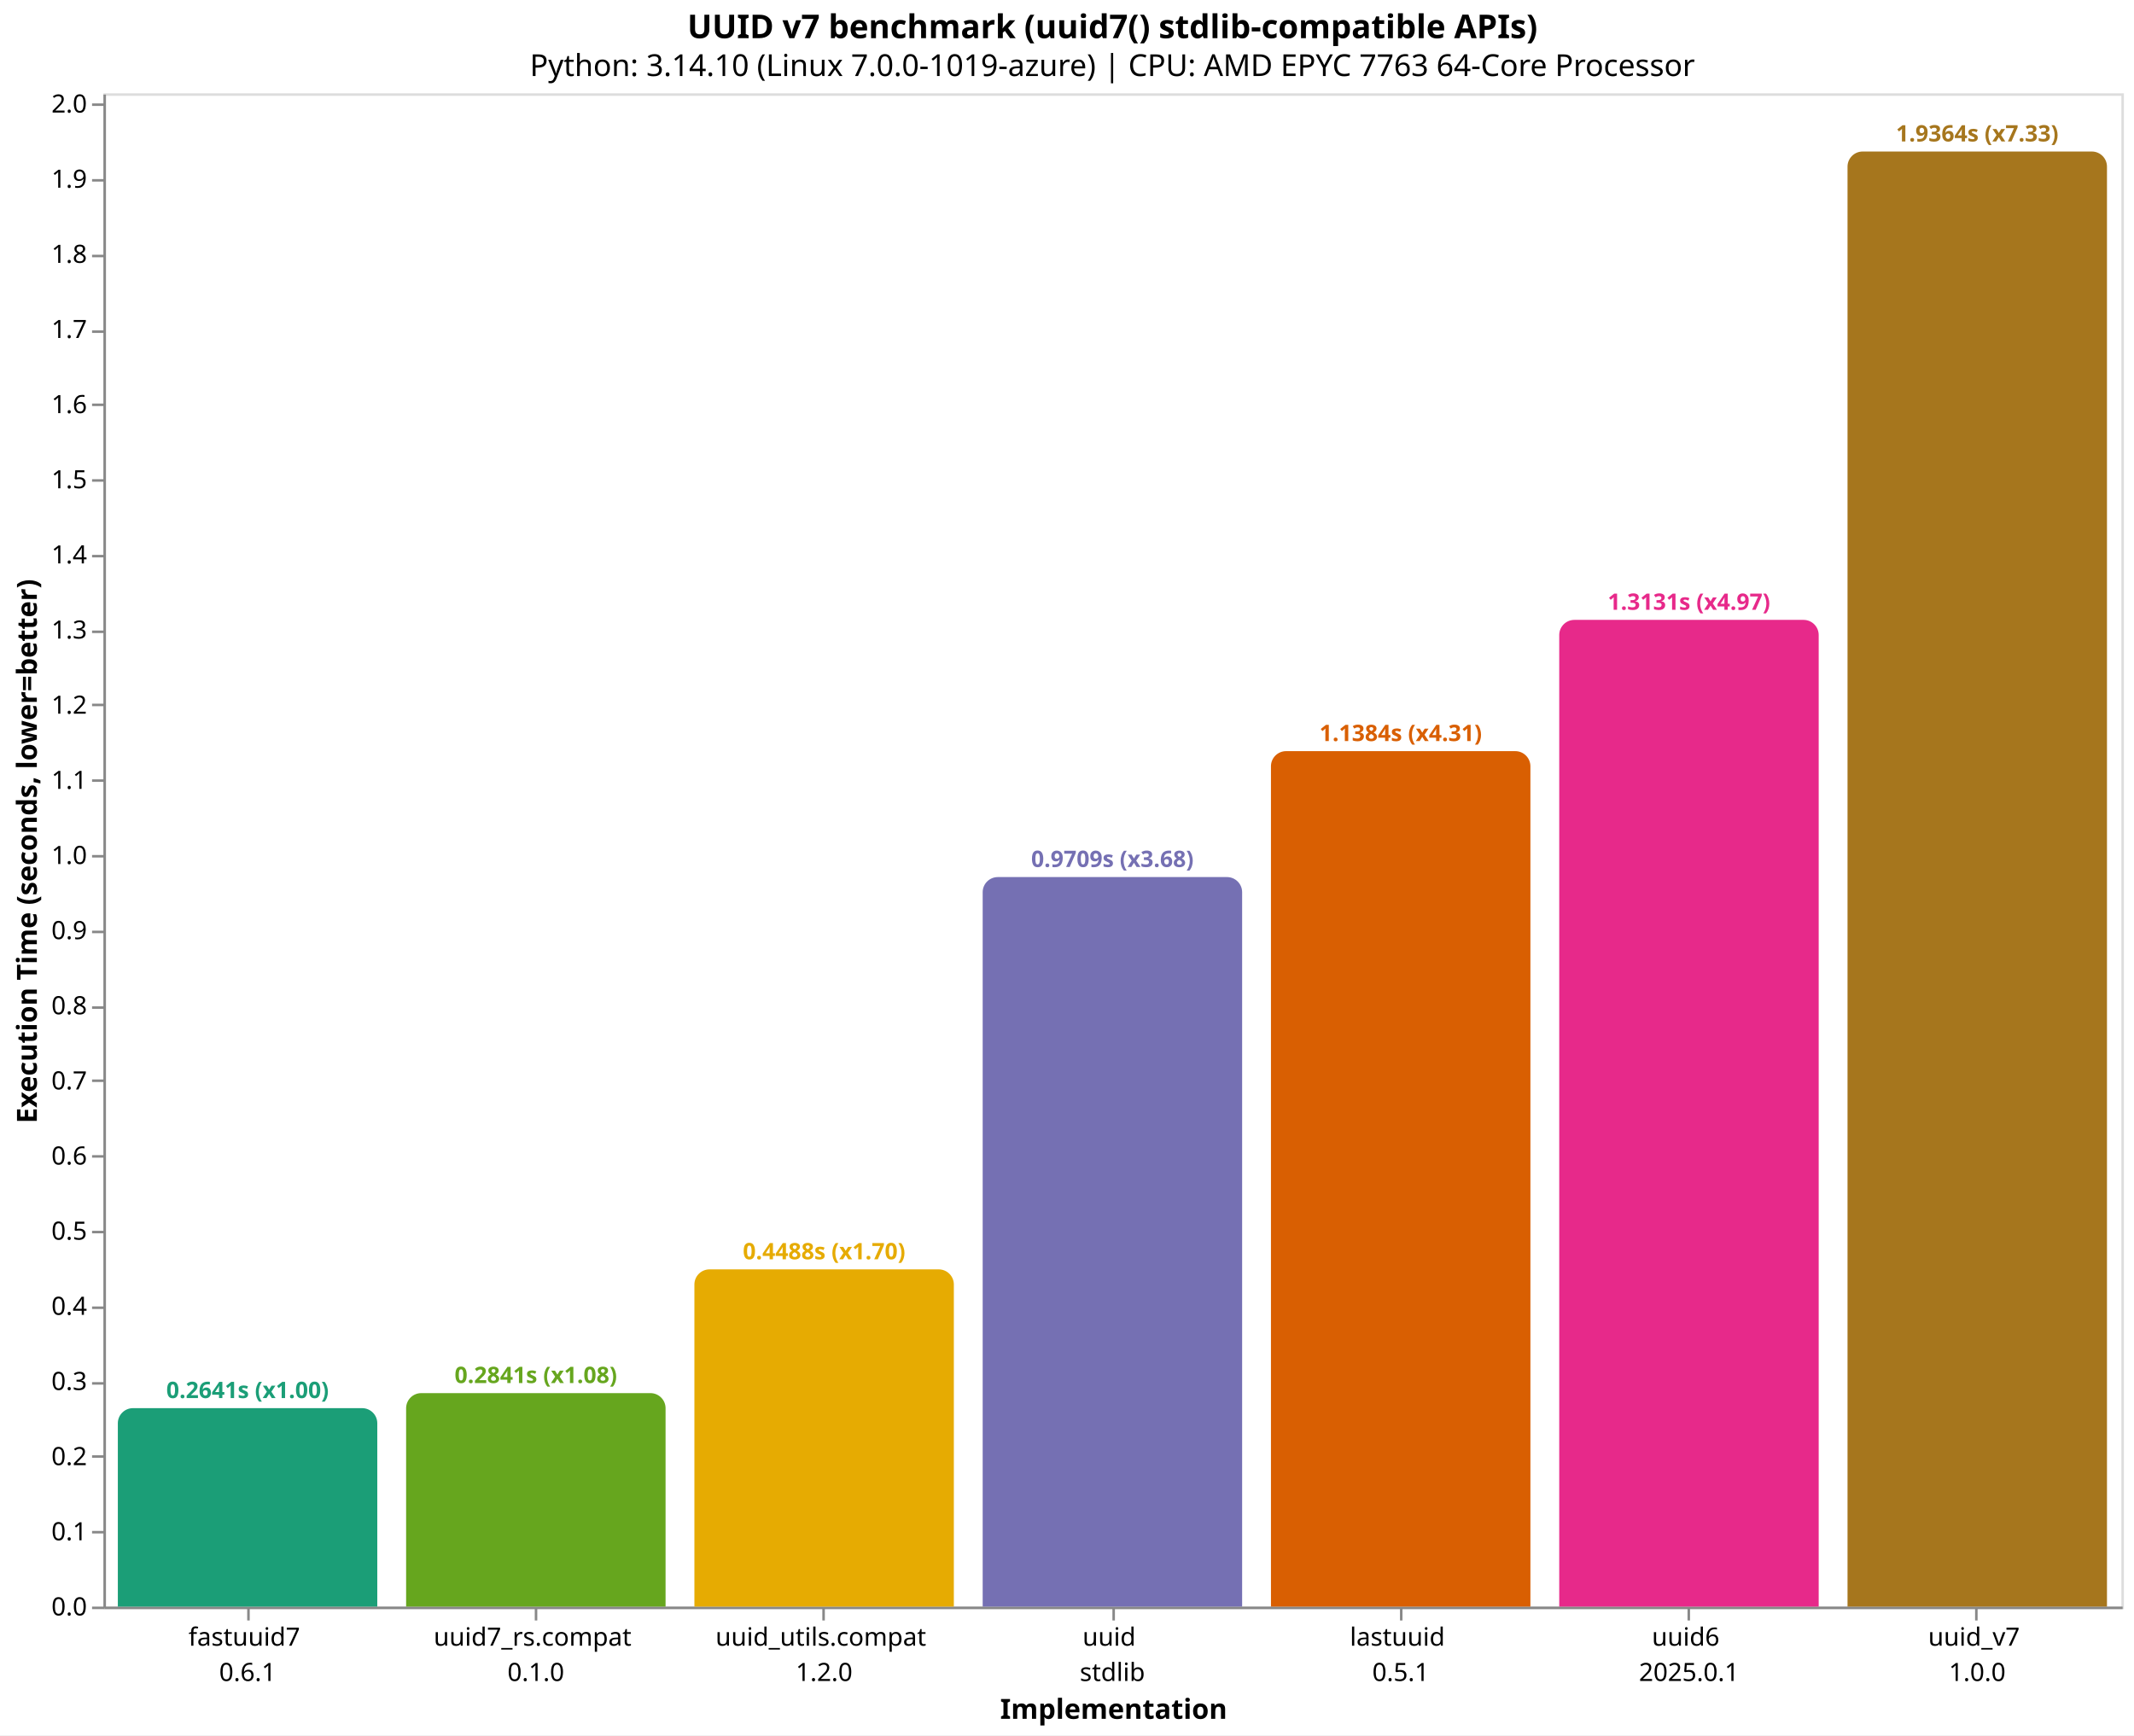
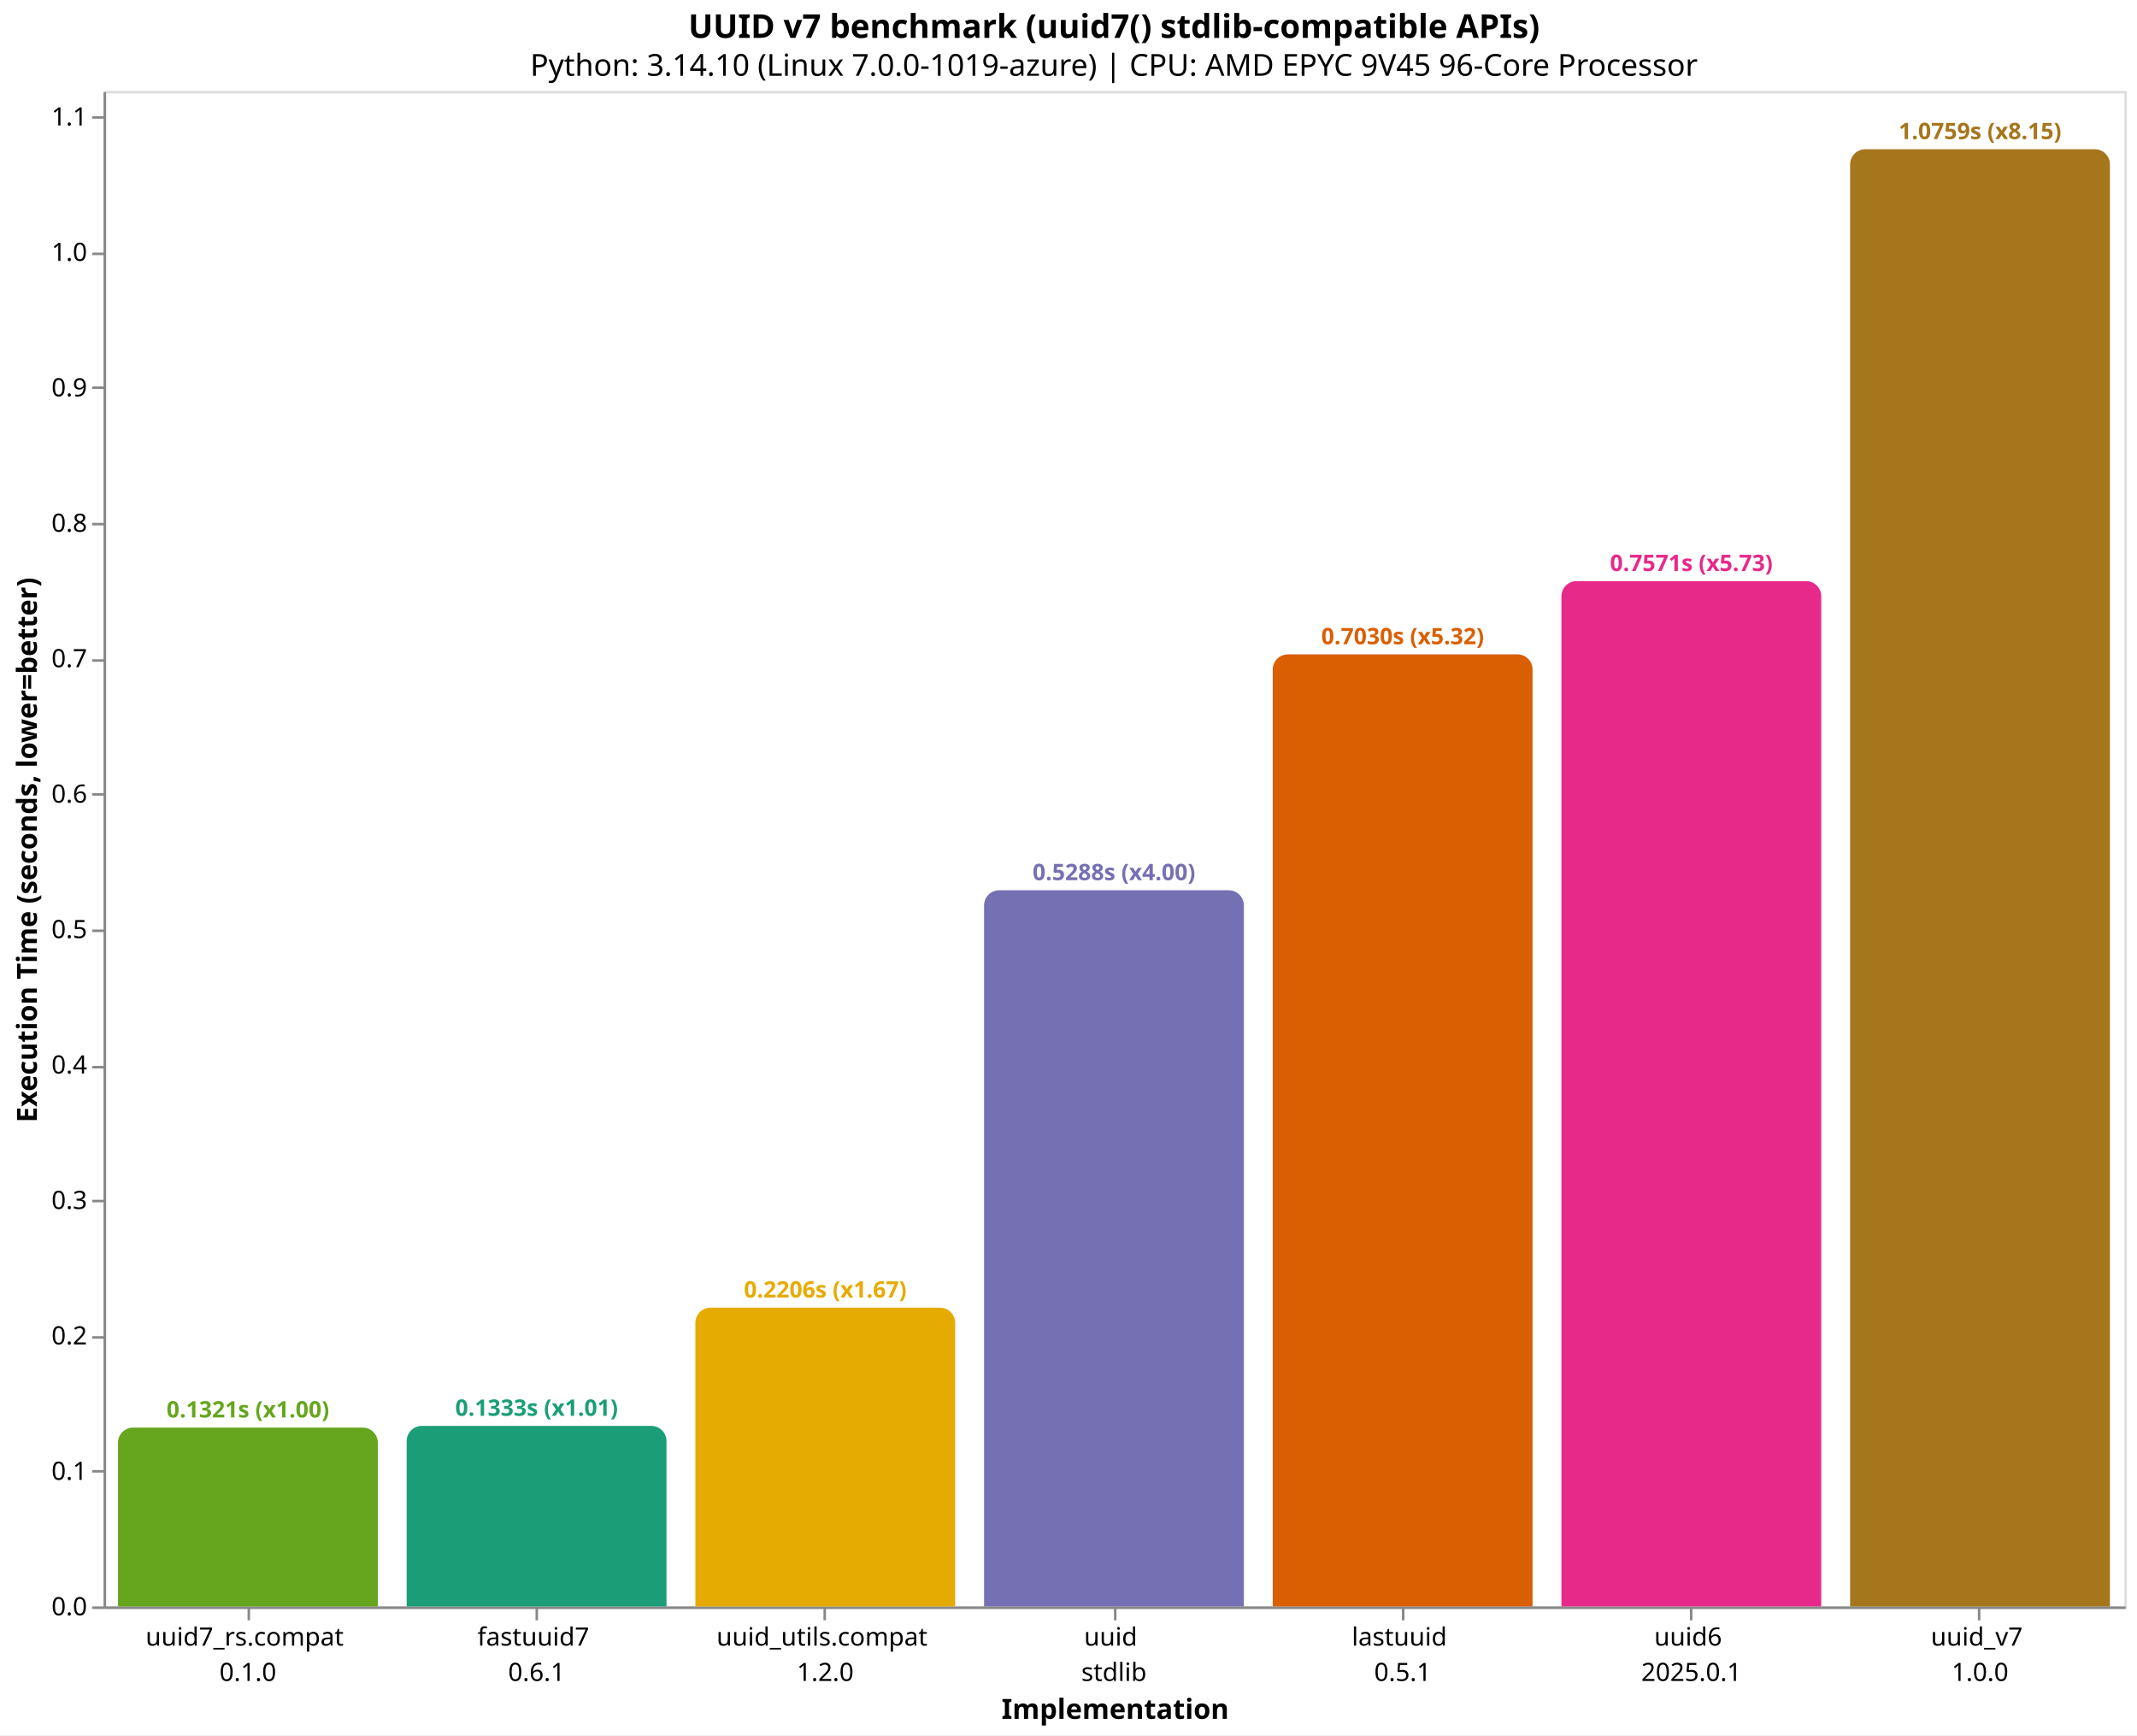
- <svg xmlns="http://www.w3.org/2000/svg" version="1.1" class="marks" width="846" height="688" viewBox="0 0 846 688">
-   <rect width="846" height="688" fill="white" />
-   <g fill="none" stroke-miterlimit="10" transform="translate(41,37)">
+ <svg xmlns="http://www.w3.org/2000/svg" version="1.1" class="marks" width="846" height="687" viewBox="0 0 846 687">
+   <rect width="846" height="687" fill="white" />
+   <g fill="none" stroke-miterlimit="10" transform="translate(41,36)">
    <g class="mark-group role-frame root" role="graphics-object" aria-roledescription="group mark container">
      <g transform="translate(0,0)">
        <path class="background" aria-hidden="true" d="M0.5,0.5h800v600h-800Z" stroke="#ddd" />
        <g>
-           <g class="mark-group role-axis" role="graphics-symbol" aria-roledescription="axis" aria-label="X-axis titled 'Implementation' for a discrete scale with 7 values: fastuuid7&#10;0.6.1, uuid7_rs.compat&#10;0.1.0, uuid_utils.compat&#10;1.2.0, uuid&#10;stdlib, lastuuid&#10;0.5.1, uuid6&#10;2025.0.1, uuid_v7&#10;1.0.0">
+           <g class="mark-group role-axis" role="graphics-symbol" aria-roledescription="axis" aria-label="X-axis titled 'Implementation' for a discrete scale with 7 values: uuid7_rs.compat&#10;0.1.0, fastuuid7&#10;0.6.1, uuid_utils.compat&#10;1.2.0, uuid&#10;stdlib, lastuuid&#10;0.5.1, uuid6&#10;2025.0.1, uuid_v7&#10;1.0.0">
            <g transform="translate(0.5,600.5)">
              <path class="background" aria-hidden="true" d="M0,0h0v0h0Z" pointer-events="none" />
              <g>
                <g class="mark-rule role-axis-tick" pointer-events="none">
                  <line transform="translate(57,0)" x2="0" y2="5" stroke="#888" stroke-width="1" opacity="1" />
                  <line transform="translate(171,0)" x2="0" y2="5" stroke="#888" stroke-width="1" opacity="1" />
                  <line transform="translate(285,0)" x2="0" y2="5" stroke="#888" stroke-width="1" opacity="1" />
                  <line transform="translate(400,0)" x2="0" y2="5" stroke="#888" stroke-width="1" opacity="1" />
                  <line transform="translate(514,0)" x2="0" y2="5" stroke="#888" stroke-width="1" opacity="1" />
                  <line transform="translate(628,0)" x2="0" y2="5" stroke="#888" stroke-width="1" opacity="1" />
                  <line transform="translate(742,0)" x2="0" y2="5" stroke="#888" stroke-width="1" opacity="1" />
                </g>
                <g class="mark-text role-axis-label" pointer-events="none">
                  <text text-anchor="middle" transform="translate(56.64286,15)" font-family="sans-serif" font-size="10px" fill="#000" opacity="1">
+                     <tspan>uuid7_rs.compat</tspan>
+                     <tspan x="0" dy="14">0.1.0</tspan>
+                   </text>
+                   <text text-anchor="middle" transform="translate(170.9286,15)" font-family="sans-serif" font-size="10px" fill="#000" opacity="1">
                    <tspan>fastuuid7</tspan>
                    <tspan x="0" dy="14">0.6.1</tspan>
-                   </text>
-                   <text text-anchor="middle" transform="translate(170.9286,15)" font-family="sans-serif" font-size="10px" fill="#000" opacity="1">
-                     <tspan>uuid7_rs.compat</tspan>
-                     <tspan x="0" dy="14">0.1.0</tspan>
                  </text>
                  <text text-anchor="middle" transform="translate(285.2143,15)" font-family="sans-serif" font-size="10px" fill="#000" opacity="1">
                    <tspan>uuid_utils.compat</tspan>
                    <tspan x="0" dy="14">1.2.0</tspan>
                  </text>
                  <text text-anchor="middle" transform="translate(399.5,15)" font-family="sans-serif" font-size="10px" fill="#000" opacity="1">
                    <tspan>uuid</tspan>
                    <tspan x="0" dy="14">stdlib</tspan>
                  </text>
                  <text text-anchor="middle" transform="translate(513.7857,15)" font-family="sans-serif" font-size="10px" fill="#000" opacity="1">
                    <tspan>lastuuid</tspan>
                    <tspan x="0" dy="14">0.5.1</tspan>
                  </text>
                  <text text-anchor="middle" transform="translate(628.0714,15)" font-family="sans-serif" font-size="10px" fill="#000" opacity="1">
                    <tspan>uuid6</tspan>
                    <tspan x="0" dy="14">2025.0.1</tspan>
                  </text>
                  <text text-anchor="middle" transform="translate(742.3571,15)" font-family="sans-serif" font-size="10px" fill="#000" opacity="1">
                    <tspan>uuid_v7</tspan>
                    <tspan x="0" dy="14">1.0.0</tspan>
                  </text>
                </g>
                <g class="mark-rule role-axis-domain" pointer-events="none">
                  <line transform="translate(0,0)" x2="800" y2="0" stroke="#888" stroke-width="1" opacity="1" />
                </g>
                <g class="mark-text role-axis-title" pointer-events="none">
                  <text text-anchor="middle" transform="translate(400,44)" font-family="sans-serif" font-size="11px" font-weight="bold" fill="#000" opacity="1">Implementation</text>
                </g>
              </g>
              <path class="foreground" aria-hidden="true" d="" pointer-events="none" display="none" />
            </g>
          </g>
-           <g class="mark-group role-axis" role="graphics-symbol" aria-roledescription="axis" aria-label="Y-axis titled 'Execution Time (seconds, lower=better)' for a linear scale with values from 0.0 to 2.0">
+           <g class="mark-group role-axis" role="graphics-symbol" aria-roledescription="axis" aria-label="Y-axis titled 'Execution Time (seconds, lower=better)' for a linear scale with values from 0.0 to 1.1">
            <g transform="translate(0.5,0.5)">
              <path class="background" aria-hidden="true" d="M0,0h0v0h0Z" pointer-events="none" />
              <g>
                <g class="mark-rule role-axis-tick" pointer-events="none">
                  <line transform="translate(0,600)" x2="-5" y2="0" stroke="#888" stroke-width="1" opacity="1" />
-                   <line transform="translate(0,570)" x2="-5" y2="0" stroke="#888" stroke-width="1" opacity="1" />
-                   <line transform="translate(0,540)" x2="-5" y2="0" stroke="#888" stroke-width="1" opacity="1" />
-                   <line transform="translate(0,511)" x2="-5" y2="0" stroke="#888" stroke-width="1" opacity="1" />
-                   <line transform="translate(0,481)" x2="-5" y2="0" stroke="#888" stroke-width="1" opacity="1" />
-                   <line transform="translate(0,451)" x2="-5" y2="0" stroke="#888" stroke-width="1" opacity="1" />
-                   <line transform="translate(0,421)" x2="-5" y2="0" stroke="#888" stroke-width="1" opacity="1" />
-                   <line transform="translate(0,391)" x2="-5" y2="0" stroke="#888" stroke-width="1" opacity="1" />
-                   <line transform="translate(0,362)" x2="-5" y2="0" stroke="#888" stroke-width="1" opacity="1" />
+                   <line transform="translate(0,546)" x2="-5" y2="0" stroke="#888" stroke-width="1" opacity="1" />
+                   <line transform="translate(0,493)" x2="-5" y2="0" stroke="#888" stroke-width="1" opacity="1" />
+                   <line transform="translate(0,439)" x2="-5" y2="0" stroke="#888" stroke-width="1" opacity="1" />
+                   <line transform="translate(0,386)" x2="-5" y2="0" stroke="#888" stroke-width="1" opacity="1" />
                  <line transform="translate(0,332)" x2="-5" y2="0" stroke="#888" stroke-width="1" opacity="1" />
-                   <line transform="translate(0,302)" x2="-5" y2="0" stroke="#888" stroke-width="1" opacity="1" />
-                   <line transform="translate(0,272)" x2="-5" y2="0" stroke="#888" stroke-width="1" opacity="1" />
-                   <line transform="translate(0,242)" x2="-5" y2="0" stroke="#888" stroke-width="1" opacity="1" />
-                   <line transform="translate(0,213)" x2="-5" y2="0" stroke="#888" stroke-width="1" opacity="1" />
-                   <line transform="translate(0,183)" x2="-5" y2="0" stroke="#888" stroke-width="1" opacity="1" />
-                   <line transform="translate(0,153)" x2="-5" y2="0" stroke="#888" stroke-width="1" opacity="1" />
-                   <line transform="translate(0,123)" x2="-5" y2="0" stroke="#888" stroke-width="1" opacity="1" />
-                   <line transform="translate(0,94)" x2="-5" y2="0" stroke="#888" stroke-width="1" opacity="1" />
+                   <line transform="translate(0,278)" x2="-5" y2="0" stroke="#888" stroke-width="1" opacity="1" />
+                   <line transform="translate(0,225)" x2="-5" y2="0" stroke="#888" stroke-width="1" opacity="1" />
+                   <line transform="translate(0,171)" x2="-5" y2="0" stroke="#888" stroke-width="1" opacity="1" />
+                   <line transform="translate(0,117)" x2="-5" y2="0" stroke="#888" stroke-width="1" opacity="1" />
                  <line transform="translate(0,64)" x2="-5" y2="0" stroke="#888" stroke-width="1" opacity="1" />
-                   <line transform="translate(0,34)" x2="-5" y2="0" stroke="#888" stroke-width="1" opacity="1" />
-                   <line transform="translate(0,4)" x2="-5" y2="0" stroke="#888" stroke-width="1" opacity="1" />
+                   <line transform="translate(0,10)" x2="-5" y2="0" stroke="#888" stroke-width="1" opacity="1" />
                </g>
                <g class="mark-text role-axis-label" pointer-events="none">
                  <text text-anchor="end" transform="translate(-7,603)" font-family="sans-serif" font-size="10px" fill="#000" opacity="1">0.0</text>
-                   <text text-anchor="end" transform="translate(-7,573.2067)" font-family="sans-serif" font-size="10px" fill="#000" opacity="1">0.1</text>
-                   <text text-anchor="end" transform="translate(-7,543.4134)" font-family="sans-serif" font-size="10px" fill="#000" opacity="1">0.2</text>
-                   <text text-anchor="end" transform="translate(-7,513.6201)" font-family="sans-serif" font-size="10px" fill="#000" opacity="1">0.3</text>
-                   <text text-anchor="end" transform="translate(-7,483.8268)" font-family="sans-serif" font-size="10px" fill="#000" opacity="1">0.4</text>
-                   <text text-anchor="end" transform="translate(-7,454.0335)" font-family="sans-serif" font-size="10px" fill="#000" opacity="1">0.5</text>
-                   <text text-anchor="end" transform="translate(-7,424.2402)" font-family="sans-serif" font-size="10px" fill="#000" opacity="1">0.6</text>
-                   <text text-anchor="end" transform="translate(-7,394.4469)" font-family="sans-serif" font-size="10px" fill="#000" opacity="1">0.7</text>
-                   <text text-anchor="end" transform="translate(-7,364.6536)" font-family="sans-serif" font-size="10px" fill="#000" opacity="1">0.8</text>
-                   <text text-anchor="end" transform="translate(-7,334.8603)" font-family="sans-serif" font-size="10px" fill="#000" opacity="1">0.9</text>
-                   <text text-anchor="end" transform="translate(-7,305.067)" font-family="sans-serif" font-size="10px" fill="#000" opacity="1">1.0</text>
-                   <text text-anchor="end" transform="translate(-7,275.2737)" font-family="sans-serif" font-size="10px" fill="#000" opacity="1">1.1</text>
-                   <text text-anchor="end" transform="translate(-7,245.4804)" font-family="sans-serif" font-size="10px" fill="#000" opacity="1">1.2</text>
-                   <text text-anchor="end" transform="translate(-7,215.6871)" font-family="sans-serif" font-size="10px" fill="#000" opacity="1">1.3</text>
-                   <text text-anchor="end" transform="translate(-7,185.8938)" font-family="sans-serif" font-size="10px" fill="#000" opacity="1">1.4</text>
-                   <text text-anchor="end" transform="translate(-7,156.1005)" font-family="sans-serif" font-size="10px" fill="#000" opacity="1">1.5</text>
-                   <text text-anchor="end" transform="translate(-7,126.3072)" font-family="sans-serif" font-size="10px" fill="#000" opacity="1">1.6</text>
-                   <text text-anchor="end" transform="translate(-7,96.51395)" font-family="sans-serif" font-size="10px" fill="#000" opacity="1">1.7</text>
-                   <text text-anchor="end" transform="translate(-7,66.72065)" font-family="sans-serif" font-size="10px" fill="#000" opacity="1">1.8</text>
-                   <text text-anchor="end" transform="translate(-7,36.92736)" font-family="sans-serif" font-size="10px" fill="#000" opacity="1">1.9</text>
-                   <text text-anchor="end" transform="translate(-7,7.134058)" font-family="sans-serif" font-size="10px" fill="#000" opacity="1">2.0</text>
+                   <text text-anchor="end" transform="translate(-7,549.3791)" font-family="sans-serif" font-size="10px" fill="#000" opacity="1">0.1</text>
+                   <text text-anchor="end" transform="translate(-7,495.7583)" font-family="sans-serif" font-size="10px" fill="#000" opacity="1">0.2</text>
+                   <text text-anchor="end" transform="translate(-7,442.1374)" font-family="sans-serif" font-size="10px" fill="#000" opacity="1">0.3</text>
+                   <text text-anchor="end" transform="translate(-7,388.5166)" font-family="sans-serif" font-size="10px" fill="#000" opacity="1">0.4</text>
+                   <text text-anchor="end" transform="translate(-7,334.8957)" font-family="sans-serif" font-size="10px" fill="#000" opacity="1">0.5</text>
+                   <text text-anchor="end" transform="translate(-7,281.2749)" font-family="sans-serif" font-size="10px" fill="#000" opacity="1">0.6</text>
+                   <text text-anchor="end" transform="translate(-7,227.654)" font-family="sans-serif" font-size="10px" fill="#000" opacity="1">0.7</text>
+                   <text text-anchor="end" transform="translate(-7,174.0332)" font-family="sans-serif" font-size="10px" fill="#000" opacity="1">0.8</text>
+                   <text text-anchor="end" transform="translate(-7,120.4123)" font-family="sans-serif" font-size="10px" fill="#000" opacity="1">0.9</text>
+                   <text text-anchor="end" transform="translate(-7,66.79147)" font-family="sans-serif" font-size="10px" fill="#000" opacity="1">1.0</text>
+                   <text text-anchor="end" transform="translate(-7,13.17062)" font-family="sans-serif" font-size="10px" fill="#000" opacity="1">1.1</text>
                </g>
                <g class="mark-rule role-axis-domain" pointer-events="none">
                  <line transform="translate(0,600)" x2="0" y2="-600" stroke="#888" stroke-width="1" opacity="1" />
                </g>
                <g class="mark-text role-axis-title" pointer-events="none">
                  <text text-anchor="middle" transform="translate(-24.90137,300) rotate(-90) translate(0,-2)" font-family="sans-serif" font-size="11px" font-weight="bold" fill="#000" opacity="1">Execution Time (seconds, lower=better)</text>
                </g>
              </g>
              <path class="foreground" aria-hidden="true" d="" pointer-events="none" display="none" />
            </g>
          </g>
          <g class="mark-group role-scope" role="graphics-object" aria-roledescription="group mark container">
-             <g transform="translate(5.714286,521.317)">
-               <path class="background" aria-hidden="true" d="M6,0L96.857,0C100.169,0,102.857,2.689,102.857,6L102.857,78.683C102.857,78.683,102.857,78.683,102.857,78.683L0,78.683C0,78.683,0,78.683,0,78.683L0,6C0,2.689,2.689,0,6,0Z" />
+             <g transform="translate(5.714286,529.185)">
+               <path class="background" aria-hidden="true" d="M6,0L96.857,0C100.169,0,102.857,2.689,102.857,6L102.857,70.815C102.857,70.815,102.857,70.815,102.857,70.815L0,70.815C0,70.815,0,70.815,0,70.815L0,6C0,2.689,2.689,0,6,0Z" />
              <g clip-path="url(#clip10)">
                <g class="mark-group role-scope" role="graphics-object" aria-roledescription="group mark container">
-                   <g transform="translate(0,-521.317)">
-                     <path class="background" aria-hidden="true" d="M0,0h102.857v0h-102.857Z" />
-                     <g>
-                       <g class="mark-rect role-mark layer_0_marks" role="graphics-object" aria-roledescription="rect mark container">
-                         <path aria-label="Implementation: fastuuid7&#10;0.6.1; Execution Time (seconds, lower=better): 0.264096255; implementation: fastuuid7; Execution Time (s): 0.2641; Slowdown: 1.00" role="graphics-symbol" aria-roledescription="bar" d="M0,521.317h102.857v78.683h-102.857Z" fill="#1b9e77" />
-                       </g>
-                     </g>
-                     <path class="foreground" aria-hidden="true" d="" display="none" />
-                   </g>
-                 </g>
-               </g>
-               <path class="foreground" aria-hidden="true" d="" display="none" />
-             </g>
-             <g transform="translate(120,515.3562)">
-               <path class="background" aria-hidden="true" d="M6,0L96.857,0C100.169,0,102.857,2.689,102.857,6L102.857,84.644C102.857,84.644,102.857,84.644,102.857,84.644L0,84.644C0,84.644,0,84.644,0,84.644L0,6C0,2.689,2.689,0,6,0Z" />
+                   <g transform="translate(0,-529.185)">
+                     <path class="background" aria-hidden="true" d="M0,0h102.857v0h-102.857Z" />
+                     <g>
+                       <g class="mark-rect role-mark layer_0_marks" role="graphics-object" aria-roledescription="rect mark container">
+                         <path aria-label="Implementation: uuid7_rs.compat&#10;0.1.0; Execution Time (seconds, lower=better): 0.132066179; implementation: uuid7_rs.compat; Execution Time (s): 0.1321; Slowdown: 1.00" role="graphics-symbol" aria-roledescription="bar" d="M0,529.185h102.857v70.815h-102.857Z" fill="#66a61e" />
+                       </g>
+                     </g>
+                     <path class="foreground" aria-hidden="true" d="" display="none" />
+                   </g>
+                 </g>
+               </g>
+               <path class="foreground" aria-hidden="true" d="" display="none" />
+             </g>
+             <g transform="translate(120,528.5214)">
+               <path class="background" aria-hidden="true" d="M6,0L96.857,0C100.169,0,102.857,2.689,102.857,6L102.857,71.479C102.857,71.479,102.857,71.479,102.857,71.479L0,71.479C0,71.479,0,71.479,0,71.479L0,6C0,2.689,2.689,0,6,0Z" />
              <g clip-path="url(#clip11)">
                <g class="mark-group role-scope" role="graphics-object" aria-roledescription="group mark container">
-                   <g transform="translate(0,-515.3562)">
-                     <path class="background" aria-hidden="true" d="M0,0h102.857v0h-102.857Z" />
-                     <g>
-                       <g class="mark-rect role-mark layer_0_marks" role="graphics-object" aria-roledescription="rect mark container">
-                         <path aria-label="Implementation: uuid7_rs.compat&#10;0.1.0; Execution Time (seconds, lower=better): 0.284103622; implementation: uuid7_rs.compat; Execution Time (s): 0.2841; Slowdown: 1.08" role="graphics-symbol" aria-roledescription="bar" d="M0,515.356h102.857v84.644h-102.857Z" fill="#66a61e" />
-                       </g>
-                     </g>
-                     <path class="foreground" aria-hidden="true" d="" display="none" />
-                   </g>
-                 </g>
-               </g>
-               <path class="foreground" aria-hidden="true" d="" display="none" />
-             </g>
-             <g transform="translate(234.2857,466.2917)">
-               <path class="background" aria-hidden="true" d="M6,0L96.857,0C100.169,0,102.857,2.689,102.857,6L102.857,133.708C102.857,133.708,102.857,133.708,102.857,133.708L0,133.708C0,133.708,0,133.708,0,133.708L0,6C0,2.689,2.689,0,6,0Z" />
+                   <g transform="translate(0,-528.5214)">
+                     <path class="background" aria-hidden="true" d="M0,0h102.857v0h-102.857Z" />
+                     <g>
+                       <g class="mark-rect role-mark layer_0_marks" role="graphics-object" aria-roledescription="rect mark container">
+                         <path aria-label="Implementation: fastuuid7&#10;0.6.1; Execution Time (seconds, lower=better): 0.133303824; implementation: fastuuid7; Execution Time (s): 0.1333; Slowdown: 1.01" role="graphics-symbol" aria-roledescription="bar" d="M0,528.521h102.857v71.479h-102.857Z" fill="#1b9e77" />
+                       </g>
+                     </g>
+                     <path class="foreground" aria-hidden="true" d="" display="none" />
+                   </g>
+                 </g>
+               </g>
+               <path class="foreground" aria-hidden="true" d="" display="none" />
+             </g>
+             <g transform="translate(234.2857,481.7093)">
+               <path class="background" aria-hidden="true" d="M6,0L96.857,0C100.169,0,102.857,2.689,102.857,6L102.857,118.291C102.857,118.291,102.857,118.291,102.857,118.291L0,118.291C0,118.291,0,118.291,0,118.291L0,6C0,2.689,2.689,0,6,0Z" />
              <g clip-path="url(#clip12)">
                <g class="mark-group role-scope" role="graphics-object" aria-roledescription="group mark container">
-                   <g transform="translate(0,-466.2917)">
-                     <path class="background" aria-hidden="true" d="M0,0h102.857v0h-102.857Z" />
-                     <g>
-                       <g class="mark-rect role-mark layer_0_marks" role="graphics-object" aria-roledescription="rect mark container">
-                         <path aria-label="Implementation: uuid_utils.compat&#10;1.2.0; Execution Time (seconds, lower=better): 0.448786489; implementation: uuid_utils.compat; Execution Time (s): 0.4488; Slowdown: 1.70" role="graphics-symbol" aria-roledescription="bar" d="M0,466.292h102.857v133.708h-102.857Z" fill="#e6ab02" />
-                       </g>
-                     </g>
-                     <path class="foreground" aria-hidden="true" d="" display="none" />
-                   </g>
-                 </g>
-               </g>
-               <path class="foreground" aria-hidden="true" d="" display="none" />
-             </g>
-             <g transform="translate(348.5714,310.7492)">
-               <path class="background" aria-hidden="true" d="M6,0L96.857,0C100.169,0,102.857,2.689,102.857,6L102.857,289.251C102.857,289.251,102.857,289.251,102.857,289.251L0,289.251C0,289.251,0,289.251,0,289.251L0,6C0,2.689,2.689,0,6,0Z" />
+                   <g transform="translate(0,-481.7093)">
+                     <path class="background" aria-hidden="true" d="M0,0h102.857v0h-102.857Z" />
+                     <g>
+                       <g class="mark-rect role-mark layer_0_marks" role="graphics-object" aria-roledescription="rect mark container">
+                         <path aria-label="Implementation: uuid_utils.compat&#10;1.2.0; Execution Time (seconds, lower=better): 0.220605762; implementation: uuid_utils.compat; Execution Time (s): 0.2206; Slowdown: 1.67" role="graphics-symbol" aria-roledescription="bar" d="M0,481.709h102.857v118.291h-102.857Z" fill="#e6ab02" />
+                       </g>
+                     </g>
+                     <path class="foreground" aria-hidden="true" d="" display="none" />
+                   </g>
+                 </g>
+               </g>
+               <path class="foreground" aria-hidden="true" d="" display="none" />
+             </g>
+             <g transform="translate(348.5714,316.4647)">
+               <path class="background" aria-hidden="true" d="M6,0L96.857,0C100.169,0,102.857,2.689,102.857,6L102.857,283.535C102.857,283.535,102.857,283.535,102.857,283.535L0,283.535C0,283.535,0,283.535,0,283.535L0,6C0,2.689,2.689,0,6,0Z" />
              <g clip-path="url(#clip13)">
                <g class="mark-group role-scope" role="graphics-object" aria-roledescription="group mark container">
-                   <g transform="translate(0,-310.7492)">
-                     <path class="background" aria-hidden="true" d="M0,0h102.857v0h-102.857Z" />
-                     <g>
-                       <g class="mark-rect role-mark layer_0_marks" role="graphics-object" aria-roledescription="rect mark container">
-                         <path aria-label="Implementation: uuid&#10;stdlib; Execution Time (seconds, lower=better): 0.970858701; implementation: uuid; Execution Time (s): 0.9709; Slowdown: 3.68" role="graphics-symbol" aria-roledescription="bar" d="M0,310.749h102.857v289.251h-102.857Z" fill="#7570b3" />
-                       </g>
-                     </g>
-                     <path class="foreground" aria-hidden="true" d="" display="none" />
-                   </g>
-                 </g>
-               </g>
-               <path class="foreground" aria-hidden="true" d="" display="none" />
-             </g>
-             <g transform="translate(462.8571,260.8202)">
-               <path class="background" aria-hidden="true" d="M6,0L96.857,0C100.169,0,102.857,2.689,102.857,6L102.857,339.18C102.857,339.18,102.857,339.18,102.857,339.18L0,339.18C0,339.18,0,339.18,0,339.18L0,6C0,2.689,2.689,0,6,0Z" />
+                   <g transform="translate(0,-316.4647)">
+                     <path class="background" aria-hidden="true" d="M0,0h102.857v0h-102.857Z" />
+                     <g>
+                       <g class="mark-rect role-mark layer_0_marks" role="graphics-object" aria-roledescription="rect mark container">
+                         <path aria-label="Implementation: uuid&#10;stdlib; Execution Time (seconds, lower=better): 0.528778001; implementation: uuid; Execution Time (s): 0.5288; Slowdown: 4.00" role="graphics-symbol" aria-roledescription="bar" d="M0,316.465h102.857v283.535h-102.857Z" fill="#7570b3" />
+                       </g>
+                     </g>
+                     <path class="foreground" aria-hidden="true" d="" display="none" />
+                   </g>
+                 </g>
+               </g>
+               <path class="foreground" aria-hidden="true" d="" display="none" />
+             </g>
+             <g transform="translate(462.8571,223.0676)">
+               <path class="background" aria-hidden="true" d="M6,0L96.857,0C100.169,0,102.857,2.689,102.857,6L102.857,376.932C102.857,376.932,102.857,376.932,102.857,376.932L0,376.932C0,376.932,0,376.932,0,376.932L0,6C0,2.689,2.689,0,6,0Z" />
              <g clip-path="url(#clip14)">
                <g class="mark-group role-scope" role="graphics-object" aria-roledescription="group mark container">
-                   <g transform="translate(0,-260.8202)">
-                     <path class="background" aria-hidden="true" d="M0,0h102.857v0h-102.857Z" />
-                     <g>
-                       <g class="mark-rect role-mark layer_0_marks" role="graphics-object" aria-roledescription="rect mark container">
-                         <path aria-label="Implementation: lastuuid&#10;0.5.1; Execution Time (seconds, lower=better): 1.138443228; implementation: lastuuid; Execution Time (s): 1.1384; Slowdown: 4.31" role="graphics-symbol" aria-roledescription="bar" d="M0,260.82h102.857v339.18h-102.857Z" fill="#d95f02" />
-                       </g>
-                     </g>
-                     <path class="foreground" aria-hidden="true" d="" display="none" />
-                   </g>
-                 </g>
-               </g>
-               <path class="foreground" aria-hidden="true" d="" display="none" />
-             </g>
-             <g transform="translate(577.1429,208.7786)">
-               <path class="background" aria-hidden="true" d="M6,0L96.857,0C100.169,0,102.857,2.689,102.857,6L102.857,391.221C102.857,391.221,102.857,391.221,102.857,391.221L0,391.221C0,391.221,0,391.221,0,391.221L0,6C0,2.689,2.689,0,6,0Z" />
+                   <g transform="translate(0,-223.0676)">
+                     <path class="background" aria-hidden="true" d="M0,0h102.857v0h-102.857Z" />
+                     <g>
+                       <g class="mark-rect role-mark layer_0_marks" role="graphics-object" aria-roledescription="rect mark container">
+                         <path aria-label="Implementation: lastuuid&#10;0.5.1; Execution Time (seconds, lower=better): 0.702958554; implementation: lastuuid; Execution Time (s): 0.7030; Slowdown: 5.32" role="graphics-symbol" aria-roledescription="bar" d="M0,223.068h102.857v376.932h-102.857Z" fill="#d95f02" />
+                       </g>
+                     </g>
+                     <path class="foreground" aria-hidden="true" d="" display="none" />
+                   </g>
+                 </g>
+               </g>
+               <path class="foreground" aria-hidden="true" d="" display="none" />
+             </g>
+             <g transform="translate(577.1429,194.0616)">
+               <path class="background" aria-hidden="true" d="M6,0L96.857,0C100.169,0,102.857,2.689,102.857,6L102.857,405.938C102.857,405.938,102.857,405.938,102.857,405.938L0,405.938C0,405.938,0,405.938,0,405.938L0,6C0,2.689,2.689,0,6,0Z" />
              <g clip-path="url(#clip15)">
                <g class="mark-group role-scope" role="graphics-object" aria-roledescription="group mark container">
-                   <g transform="translate(0,-208.7786)">
-                     <path class="background" aria-hidden="true" d="M0,0h102.857v0h-102.857Z" />
-                     <g>
-                       <g class="mark-rect role-mark layer_0_marks" role="graphics-object" aria-roledescription="rect mark container">
-                         <path aria-label="Implementation: uuid6&#10;2025.0.1; Execution Time (seconds, lower=better): 1.313118759; implementation: uuid6; Execution Time (s): 1.3131; Slowdown: 4.97" role="graphics-symbol" aria-roledescription="bar" d="M0,208.779h102.857v391.221h-102.857Z" fill="#e7298a" />
+                   <g transform="translate(0,-194.0616)">
+                     <path class="background" aria-hidden="true" d="M0,0h102.857v0h-102.857Z" />
+                     <g>
+                       <g class="mark-rect role-mark layer_0_marks" role="graphics-object" aria-roledescription="rect mark container">
+                         <path aria-label="Implementation: uuid6&#10;2025.0.1; Execution Time (seconds, lower=better): 0.757053274; implementation: uuid6; Execution Time (s): 0.7571; Slowdown: 5.73" role="graphics-symbol" aria-roledescription="bar" d="M0,194.062h102.857v405.938h-102.857Z" fill="#e7298a" />
                      </g>
                    </g>
                    <path class="foreground" aria-hidden="true" d="" display="none" />
                  </g>
                </g>
              </g>
              <path class="foreground" aria-hidden="true" d="" display="none" />
            </g>
            <g transform="translate(691.4286,23.07692)">
              <path class="background" aria-hidden="true" d="M6,0L96.857,0C100.169,0,102.857,2.689,102.857,6L102.857,576.923C102.857,576.923,102.857,576.923,102.857,576.923L0,576.923C0,576.923,0,576.923,0,576.923L0,6C0,2.689,2.689,0,6,0Z" />
              <g clip-path="url(#clip16)">
                <g class="mark-group role-scope" role="graphics-object" aria-roledescription="group mark container">
                  <g transform="translate(0,-23.07692)">
                    <path class="background" aria-hidden="true" d="M0,0h102.857v0h-102.857Z" />
                    <g>
                      <g class="mark-rect role-mark layer_0_marks" role="graphics-object" aria-roledescription="rect mark container">
-                         <path aria-label="Implementation: uuid_v7&#10;1.0.0; Execution Time (seconds, lower=better): 1.936419038; implementation: uuid_v7; Execution Time (s): 1.9364; Slowdown: 7.33" role="graphics-symbol" aria-roledescription="bar" d="M0,23.077h102.857v576.923h-102.857Z" fill="#a6761d" />
+                         <path aria-label="Implementation: uuid_v7&#10;1.0.0; Execution Time (seconds, lower=better): 1.075930436; implementation: uuid_v7; Execution Time (s): 1.0759; Slowdown: 8.15" role="graphics-symbol" aria-roledescription="bar" d="M0,23.077h102.857v576.923h-102.857Z" fill="#a6761d" />
                      </g>
                    </g>
                    <path class="foreground" aria-hidden="true" d="" display="none" />
                  </g>
                </g>
              </g>
              <path class="foreground" aria-hidden="true" d="" display="none" />
            </g>
          </g>
          <g class="mark-text role-mark layer_1_marks" role="graphics-object" aria-roledescription="text mark container">
-             <text aria-label="Implementation: fastuuid7&#10;0.6.1; Execution Time (seconds, lower=better): 0.264096255; implementation: fastuuid7; label: 0.2641s (x1.00); Execution Time (s): 0.2641; Slowdown: 1.00" role="graphics-symbol" aria-roledescription="text mark" text-anchor="middle" transform="translate(57.14286,517.317)" font-family="sans-serif" font-size="9px" font-weight="bold" fill="#1b9e77">0.2641s (x1.00)</text>
-             <text aria-label="Implementation: uuid7_rs.compat&#10;0.1.0; Execution Time (seconds, lower=better): 0.284103622; implementation: uuid7_rs.compat; label: 0.2841s (x1.08); Execution Time (s): 0.2841; Slowdown: 1.08" role="graphics-symbol" aria-roledescription="text mark" text-anchor="middle" transform="translate(171.4286,511.3562)" font-family="sans-serif" font-size="9px" font-weight="bold" fill="#66a61e">0.2841s (x1.08)</text>
-             <text aria-label="Implementation: uuid_utils.compat&#10;1.2.0; Execution Time (seconds, lower=better): 0.448786489; implementation: uuid_utils.compat; label: 0.4488s (x1.70); Execution Time (s): 0.4488; Slowdown: 1.70" role="graphics-symbol" aria-roledescription="text mark" text-anchor="middle" transform="translate(285.7143,462.2917)" font-family="sans-serif" font-size="9px" font-weight="bold" fill="#e6ab02">0.4488s (x1.70)</text>
-             <text aria-label="Implementation: uuid&#10;stdlib; Execution Time (seconds, lower=better): 0.970858701; implementation: uuid; label: 0.9709s (x3.68); Execution Time (s): 0.9709; Slowdown: 3.68" role="graphics-symbol" aria-roledescription="text mark" text-anchor="middle" transform="translate(400,306.7492)" font-family="sans-serif" font-size="9px" font-weight="bold" fill="#7570b3">0.9709s (x3.68)</text>
-             <text aria-label="Implementation: lastuuid&#10;0.5.1; Execution Time (seconds, lower=better): 1.138443228; implementation: lastuuid; label: 1.1384s (x4.31); Execution Time (s): 1.1384; Slowdown: 4.31" role="graphics-symbol" aria-roledescription="text mark" text-anchor="middle" transform="translate(514.2857,256.8202)" font-family="sans-serif" font-size="9px" font-weight="bold" fill="#d95f02">1.1384s (x4.31)</text>
-             <text aria-label="Implementation: uuid6&#10;2025.0.1; Execution Time (seconds, lower=better): 1.313118759; implementation: uuid6; label: 1.3131s (x4.97); Execution Time (s): 1.3131; Slowdown: 4.97" role="graphics-symbol" aria-roledescription="text mark" text-anchor="middle" transform="translate(628.5714,204.7786)" font-family="sans-serif" font-size="9px" font-weight="bold" fill="#e7298a">1.3131s (x4.97)</text>
-             <text aria-label="Implementation: uuid_v7&#10;1.0.0; Execution Time (seconds, lower=better): 1.936419038; implementation: uuid_v7; label: 1.9364s (x7.33); Execution Time (s): 1.9364; Slowdown: 7.33" role="graphics-symbol" aria-roledescription="text mark" text-anchor="middle" transform="translate(742.8571,19.07692)" font-family="sans-serif" font-size="9px" font-weight="bold" fill="#a6761d">1.9364s (x7.33)</text>
+             <text aria-label="Implementation: uuid7_rs.compat&#10;0.1.0; Execution Time (seconds, lower=better): 0.132066179; implementation: uuid7_rs.compat; label: 0.1321s (x1.00); Execution Time (s): 0.1321; Slowdown: 1.00" role="graphics-symbol" aria-roledescription="text mark" text-anchor="middle" transform="translate(57.14286,525.185)" font-family="sans-serif" font-size="9px" font-weight="bold" fill="#66a61e">0.1321s (x1.00)</text>
+             <text aria-label="Implementation: fastuuid7&#10;0.6.1; Execution Time (seconds, lower=better): 0.133303824; implementation: fastuuid7; label: 0.1333s (x1.01); Execution Time (s): 0.1333; Slowdown: 1.01" role="graphics-symbol" aria-roledescription="text mark" text-anchor="middle" transform="translate(171.4286,524.5214)" font-family="sans-serif" font-size="9px" font-weight="bold" fill="#1b9e77">0.1333s (x1.01)</text>
+             <text aria-label="Implementation: uuid_utils.compat&#10;1.2.0; Execution Time (seconds, lower=better): 0.220605762; implementation: uuid_utils.compat; label: 0.2206s (x1.67); Execution Time (s): 0.2206; Slowdown: 1.67" role="graphics-symbol" aria-roledescription="text mark" text-anchor="middle" transform="translate(285.7143,477.7093)" font-family="sans-serif" font-size="9px" font-weight="bold" fill="#e6ab02">0.2206s (x1.67)</text>
+             <text aria-label="Implementation: uuid&#10;stdlib; Execution Time (seconds, lower=better): 0.528778001; implementation: uuid; label: 0.5288s (x4.00); Execution Time (s): 0.5288; Slowdown: 4.00" role="graphics-symbol" aria-roledescription="text mark" text-anchor="middle" transform="translate(400,312.4647)" font-family="sans-serif" font-size="9px" font-weight="bold" fill="#7570b3">0.5288s (x4.00)</text>
+             <text aria-label="Implementation: lastuuid&#10;0.5.1; Execution Time (seconds, lower=better): 0.702958554; implementation: lastuuid; label: 0.7030s (x5.32); Execution Time (s): 0.7030; Slowdown: 5.32" role="graphics-symbol" aria-roledescription="text mark" text-anchor="middle" transform="translate(514.2857,219.0676)" font-family="sans-serif" font-size="9px" font-weight="bold" fill="#d95f02">0.7030s (x5.32)</text>
+             <text aria-label="Implementation: uuid6&#10;2025.0.1; Execution Time (seconds, lower=better): 0.757053274; implementation: uuid6; label: 0.7571s (x5.73); Execution Time (s): 0.7571; Slowdown: 5.73" role="graphics-symbol" aria-roledescription="text mark" text-anchor="middle" transform="translate(628.5714,190.0616)" font-family="sans-serif" font-size="9px" font-weight="bold" fill="#e7298a">0.7571s (x5.73)</text>
+             <text aria-label="Implementation: uuid_v7&#10;1.0.0; Execution Time (seconds, lower=better): 1.075930436; implementation: uuid_v7; label: 1.0759s (x8.15); Execution Time (s): 1.0759; Slowdown: 8.15" role="graphics-symbol" aria-roledescription="text mark" text-anchor="middle" transform="translate(742.8571,19.07692)" font-family="sans-serif" font-size="9px" font-weight="bold" fill="#a6761d">1.0759s (x8.15)</text>
          </g>
          <g class="mark-group role-title">
-             <g transform="translate(400,-31.86594)">
+             <g transform="translate(400,-31)">
              <path class="background" aria-hidden="true" d="M0,0h0v0h0Z" pointer-events="none" />
              <g>
                <g class="mark-text role-title-text" role="graphics-symbol" aria-roledescription="title" aria-label="Title text 'UUID v7 benchmark (uuid7() stdlib-compatible APIs)'" pointer-events="none">
                  <text text-anchor="middle" transform="translate(0,10)" font-family="sans-serif" font-size="13px" font-weight="bold" fill="#000" opacity="1">UUID v7 benchmark (uuid7() stdlib-compatible APIs)</text>
                </g>
-                 <g class="mark-text role-title-subtitle" role="graphics-symbol" aria-roledescription="subtitle" aria-label="Subtitle text 'Python: 3.14.10 (Linux 7.0.0-1019-azure) | CPU: AMD EPYC 7763 64-Core Processor'" pointer-events="none">
-                   <text text-anchor="middle" transform="translate(0,25)" font-family="sans-serif" font-size="12px" fill="#000" opacity="1">Python: 3.14.10 (Linux 7.0.0-1019-azure) | CPU: AMD EPYC 7763 64-Core Processor</text>
+                 <g class="mark-text role-title-subtitle" role="graphics-symbol" aria-roledescription="subtitle" aria-label="Subtitle text 'Python: 3.14.10 (Linux 7.0.0-1019-azure) | CPU: AMD EPYC 9V45 96-Core Processor'" pointer-events="none">
+                   <text text-anchor="middle" transform="translate(0,25)" font-family="sans-serif" font-size="12px" fill="#000" opacity="1">Python: 3.14.10 (Linux 7.0.0-1019-azure) | CPU: AMD EPYC 9V45 96-Core Processor</text>
                </g>
              </g>
              <path class="foreground" aria-hidden="true" d="" pointer-events="none" display="none" />
            </g>
          </g>
        </g>
        <path class="foreground" aria-hidden="true" d="" display="none" />
      </g>
    </g>
  </g>
  <defs>
    <clipPath id="clip10">
-       <path d="M6,0L96.857,0C100.169,0,102.857,2.689,102.857,6L102.857,78.683C102.857,78.683,102.857,78.683,102.857,78.683L0,78.683C0,78.683,0,78.683,0,78.683L0,6C0,2.689,2.689,0,6,0Z" />
+       <path d="M6,0L96.857,0C100.169,0,102.857,2.689,102.857,6L102.857,70.815C102.857,70.815,102.857,70.815,102.857,70.815L0,70.815C0,70.815,0,70.815,0,70.815L0,6C0,2.689,2.689,0,6,0Z" />
    </clipPath>
    <clipPath id="clip11">
-       <path d="M6,0L96.857,0C100.169,0,102.857,2.689,102.857,6L102.857,84.644C102.857,84.644,102.857,84.644,102.857,84.644L0,84.644C0,84.644,0,84.644,0,84.644L0,6C0,2.689,2.689,0,6,0Z" />
+       <path d="M6,0L96.857,0C100.169,0,102.857,2.689,102.857,6L102.857,71.479C102.857,71.479,102.857,71.479,102.857,71.479L0,71.479C0,71.479,0,71.479,0,71.479L0,6C0,2.689,2.689,0,6,0Z" />
    </clipPath>
    <clipPath id="clip12">
-       <path d="M6,0L96.857,0C100.169,0,102.857,2.689,102.857,6L102.857,133.708C102.857,133.708,102.857,133.708,102.857,133.708L0,133.708C0,133.708,0,133.708,0,133.708L0,6C0,2.689,2.689,0,6,0Z" />
+       <path d="M6,0L96.857,0C100.169,0,102.857,2.689,102.857,6L102.857,118.291C102.857,118.291,102.857,118.291,102.857,118.291L0,118.291C0,118.291,0,118.291,0,118.291L0,6C0,2.689,2.689,0,6,0Z" />
    </clipPath>
    <clipPath id="clip13">
-       <path d="M6,0L96.857,0C100.169,0,102.857,2.689,102.857,6L102.857,289.251C102.857,289.251,102.857,289.251,102.857,289.251L0,289.251C0,289.251,0,289.251,0,289.251L0,6C0,2.689,2.689,0,6,0Z" />
+       <path d="M6,0L96.857,0C100.169,0,102.857,2.689,102.857,6L102.857,283.535C102.857,283.535,102.857,283.535,102.857,283.535L0,283.535C0,283.535,0,283.535,0,283.535L0,6C0,2.689,2.689,0,6,0Z" />
    </clipPath>
    <clipPath id="clip14">
-       <path d="M6,0L96.857,0C100.169,0,102.857,2.689,102.857,6L102.857,339.18C102.857,339.18,102.857,339.18,102.857,339.18L0,339.18C0,339.18,0,339.18,0,339.18L0,6C0,2.689,2.689,0,6,0Z" />
+       <path d="M6,0L96.857,0C100.169,0,102.857,2.689,102.857,6L102.857,376.932C102.857,376.932,102.857,376.932,102.857,376.932L0,376.932C0,376.932,0,376.932,0,376.932L0,6C0,2.689,2.689,0,6,0Z" />
    </clipPath>
    <clipPath id="clip15">
-       <path d="M6,0L96.857,0C100.169,0,102.857,2.689,102.857,6L102.857,391.221C102.857,391.221,102.857,391.221,102.857,391.221L0,391.221C0,391.221,0,391.221,0,391.221L0,6C0,2.689,2.689,0,6,0Z" />
+       <path d="M6,0L96.857,0C100.169,0,102.857,2.689,102.857,6L102.857,405.938C102.857,405.938,102.857,405.938,102.857,405.938L0,405.938C0,405.938,0,405.938,0,405.938L0,6C0,2.689,2.689,0,6,0Z" />
    </clipPath>
    <clipPath id="clip16">
      <path d="M6,0L96.857,0C100.169,0,102.857,2.689,102.857,6L102.857,576.923C102.857,576.923,102.857,576.923,102.857,576.923L0,576.923C0,576.923,0,576.923,0,576.923L0,6C0,2.689,2.689,0,6,0Z" />
    </clipPath>
  </defs>
</svg>
